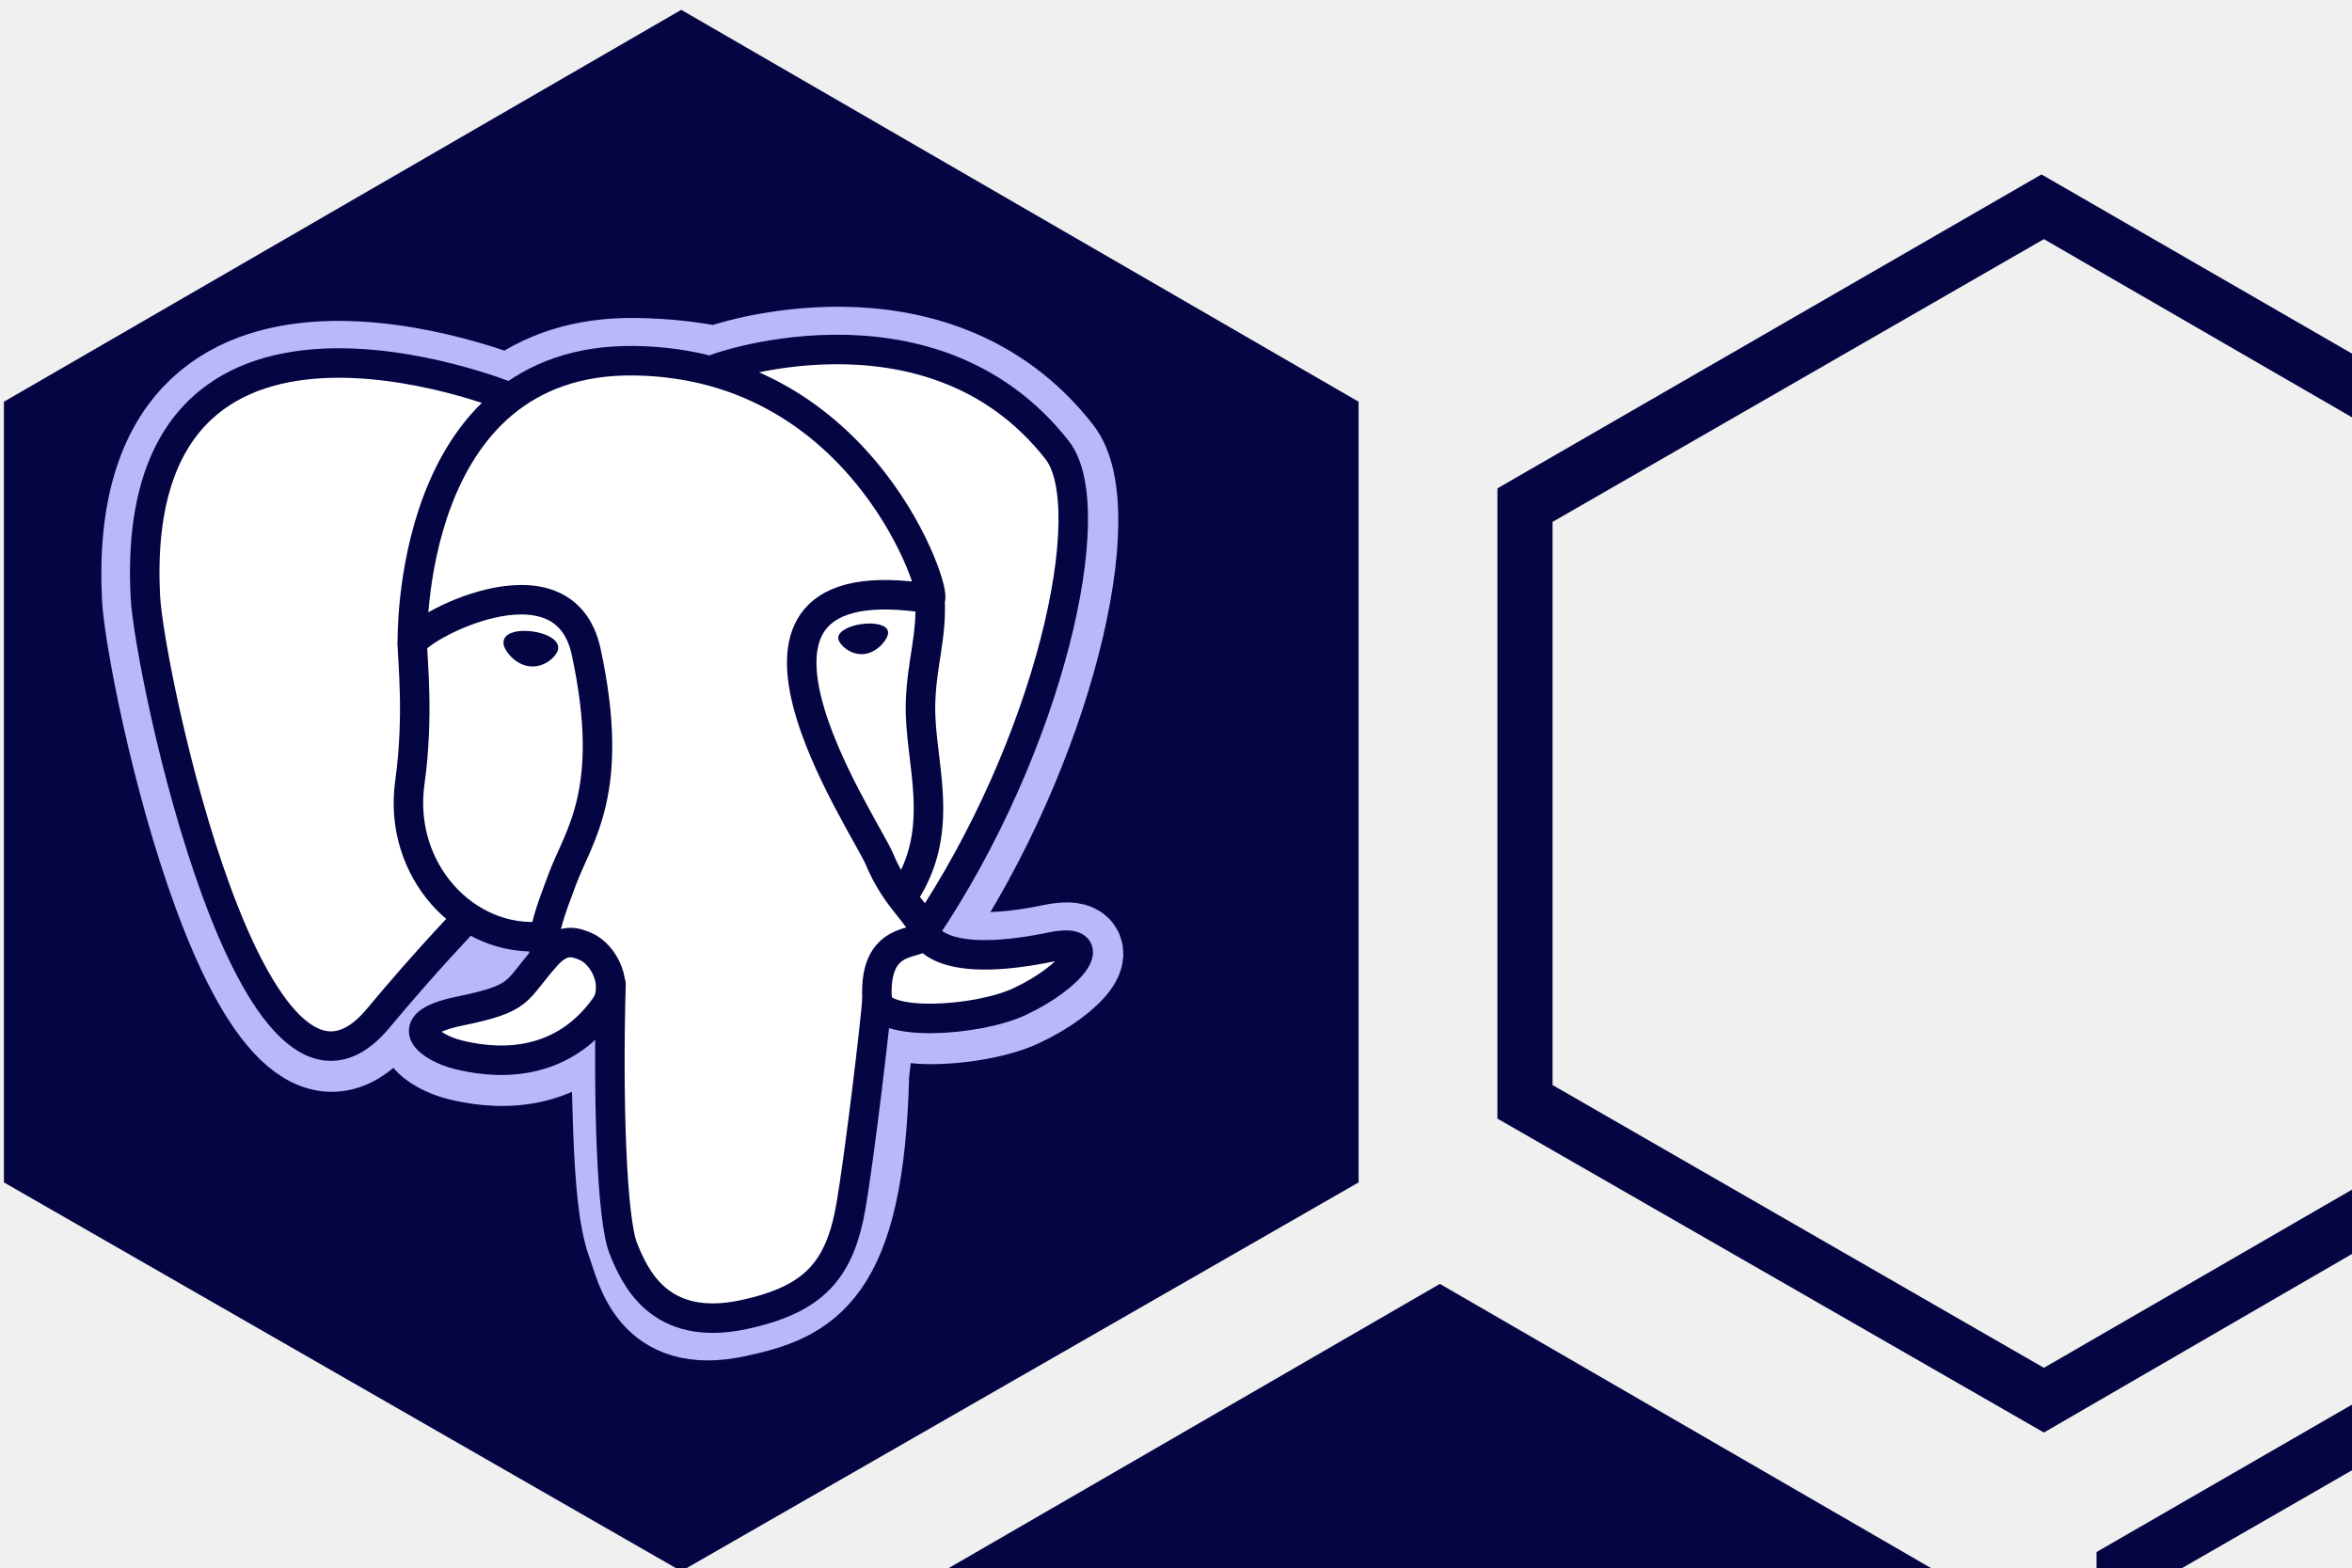
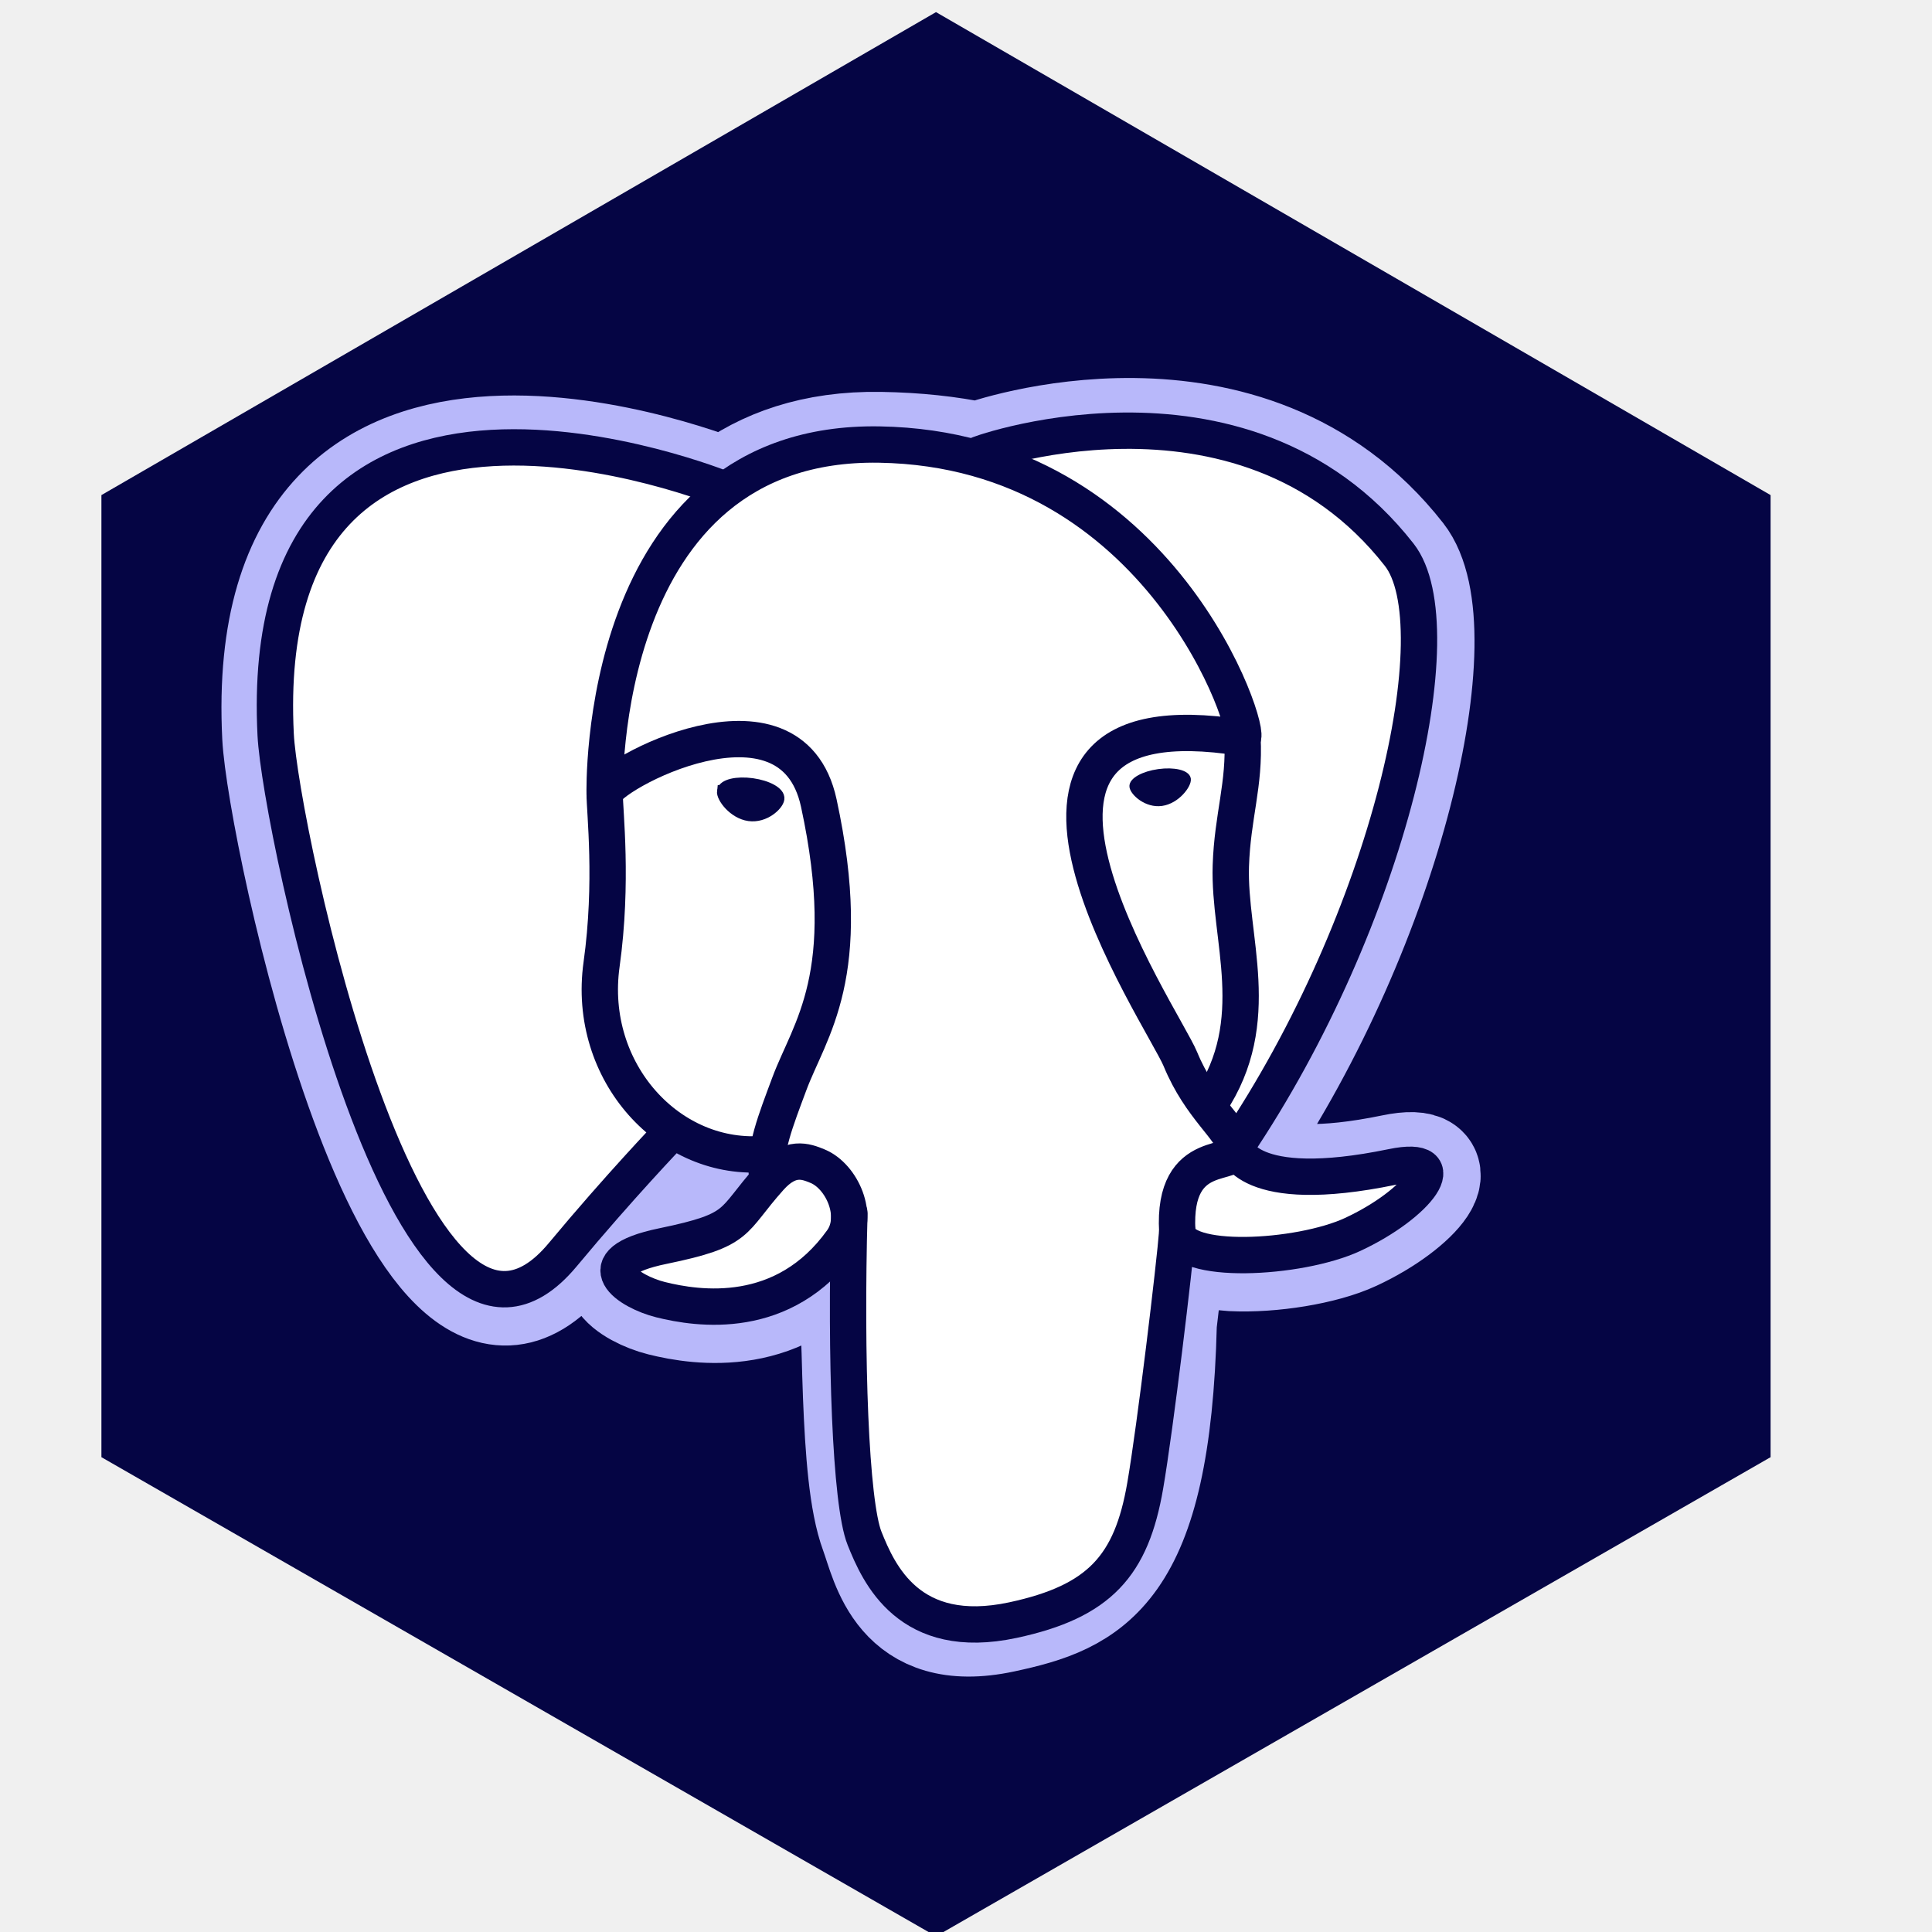
- <svg xmlns="http://www.w3.org/2000/svg" xmlns:xlink="http://www.w3.org/1999/xlink" width="60" height="40" version="1.1" viewBox="0 0 60 40">
-   <defs>
+ <svg xmlns="http://www.w3.org/2000/svg" xmlns:xlink="http://www.w3.org/1999/xlink" width="40" height="40" version="1.1" viewBox="0 0 40 40" id="svg3859">
+   <defs id="defs3757">
    <clipPath id="clip134">
-       <rect width="167" height="205" />
+       <rect width="167" height="205" id="rect3710" x="0" y="0" />
    </clipPath>
    <clipPath id="clip135">
-       <path d="m0 204.8h166.4v-204.8h-166.4z" />
+       <path d="M 0,204.8 H 166.4 V 0 H 0 Z" id="path3713" />
    </clipPath>
    <clipPath id="clip136">
-       <path d="m0 204.8h166.4v-204.8h-166.4z" />
+       <path d="M 0,204.8 H 166.4 V 0 H 0 Z" id="path3716" />
    </clipPath>
    <clipPath id="clip137">
-       <path d="m0 204.8h167v-205h-167z" />
+       <path d="M 0,204.8 H 167 V -0.2 H 0 Z" id="path3719" />
    </clipPath>
    <clipPath id="clip138">
-       <rect width="167" height="205" />
+       <rect width="167" height="205" id="rect3722" x="0" y="0" />
    </clipPath>
    <clipPath id="clip139">
-       <rect width="167" height="205" />
+       <rect width="167" height="205" id="rect3725" x="0" y="0" />
    </clipPath>
    <clipPath id="clip140">
-       <path d="m0 204.8h166.4v-204.8h-166.4z" />
+       <path d="M 0,204.8 H 166.4 V 0 H 0 Z" id="path3728" />
    </clipPath>
    <clipPath id="clip141">
-       <path d="m0 204.8h166.4v-204.8h-166.4z" />
+       <path d="M 0,204.8 H 166.4 V 0 H 0 Z" id="path3731" />
    </clipPath>
    <clipPath id="clip142">
-       <path d="m0 204.8h167v-205h-167z" />
+       <path d="M 0,204.8 H 167 V -0.2 H 0 Z" id="path3734" />
    </clipPath>
    <clipPath id="clip143">
-       <path d="m0 204.8h167v-205h-167z" />
+       <path d="M 0,204.8 H 167 V -0.2 H 0 Z" id="path3737" />
    </clipPath>
    <clipPath id="clip144">
-       <path d="m0 204.8h167v-205h-167z" />
+       <path d="M 0,204.8 H 167 V -0.2 H 0 Z" id="path3740" />
    </clipPath>
-     <clipPath>
-       <path d="m113.37 5.906 47.73 47.73-0.566 0.562-47.73-47.727z" />
+     <clipPath id="clipPath3745">
+       <path d="m 113.37,5.906 47.73,47.73 -0.566,0.562 -47.73,-47.727 z" id="path3743" />
    </clipPath>
-     <linearGradient id="SVGID_20_" x1="-7802.6" x2="-7726.6" y1="-1102" y2="-1102" gradientTransform="matrix(.4226 -.9063 .9063 .4226 4442.7 -6372.7)" gradientUnits="userSpaceOnUse">
-       <stop stop-color="#9E2064" offset=".323" />
-       <stop stop-color="#C92037" offset=".63" />
-       <stop stop-color="#CD2335" offset=".751" />
-       <stop stop-color="#E97826" offset="1" />
+     <linearGradient id="SVGID_20_" x1="-7802.6" x2="-7726.6" y1="-1102" y2="-1102" gradientTransform="matrix(0.4226,-0.9063,0.9063,0.4226,4442.7,-6372.7)" gradientUnits="userSpaceOnUse">
+       <stop stop-color="#9E2064" offset=".323" id="stop3747" />
+       <stop stop-color="#C92037" offset=".63" id="stop3749" />
+       <stop stop-color="#CD2335" offset=".751" id="stop3751" />
+       <stop stop-color="#E97826" offset="1" id="stop3753" />
    </linearGradient>
-     <linearGradient id="linearGradient41254" x1="-7802.6" x2="-7726.6" y1="-1102" y2="-1102" gradientTransform="matrix(.4226 -.9063 .9063 .4226 4442.7 -6372.7)" gradientUnits="userSpaceOnUse" xlink:href="#SVGID_20_" />
+     <linearGradient id="linearGradient41254" x1="-7802.6" x2="-7726.6" y1="-1102" y2="-1102" gradientTransform="matrix(0.4226,-0.9063,0.9063,0.4226,4442.7,-6372.7)" gradientUnits="userSpaceOnUse" xlink:href="#SVGID_20_" />
+     <linearGradient xlink:href="#SVGID_20_" id="linearGradient8351" gradientUnits="userSpaceOnUse" gradientTransform="matrix(0.4226,-0.9063,0.9063,0.4226,4442.7,-6372.7)" x1="-7802.6" y1="-1102" x2="-7726.6" y2="-1102" />
  </defs>
  <mask id="a" fill="#ffffff">
-     <path d="m0 0h313.3v159.86h-313.3z" fill="#fff" fill-rule="evenodd" />
+     <path d="M 0,0 H 313.3 V 159.86 H 0 Z" fill="#ffffff" fill-rule="evenodd" id="path3759" />
  </mask>
  <mask id="b" fill="#ffffff">
-     <path d="m0 0h313.3v159.86h-313.3z" fill="#fff" fill-rule="evenodd" />
+     <path d="M 0,0 H 313.3 V 159.86 H 0 Z" fill="#ffffff" fill-rule="evenodd" id="path3762" />
  </mask>
-   <g>
-     <g transform="matrix(.49527 0 0 .49527 5.0758 3.2126)">
-       <g fill="#050544">
-         <polygon class="st0" transform="matrix(1.6152 0 0 1.6152 -24.584 -106.93)" points="9 99.9 30.6 112.3 52.2 99.9 52.2 75 30.6 62.5 9 75" />
-         <path class="st0" d="m69.72 49.413 25.308 14.568 25.185-14.568v-29.012l-25.185-14.568-25.308 14.568zm25.308 17.901-28.148-16.173v-32.468l28.024-16.173 28.024 16.173v32.468z" stroke-width="1.234" />
-         <path class="st0" d="m100.58 104.21 25.308 14.568 25.185-14.568v-29.012l-25.185-14.568-25.308 14.568zm25.308 17.901-28.148-16.173v-32.468l28.024-16.173 28.024 16.173v32.468z" stroke-width="1.234" />
-         <polygon class="st0" transform="matrix(1.2345 0 0 1.2345 26.14 -17.499)" points="30.6 112.3 52.2 99.9 52.2 75 30.6 62.5 9 75 9 99.9" />
+   <g id="g3857">
+     <g transform="matrix(0.49527,0,0,0.49527,5.0758,3.2126)" id="g3855">
+       <g fill="#050544" id="g3773">
+         <polygon class="st0" transform="matrix(1.6152,0,0,1.6152,-20.5458,-106.93)" points="52.2,99.9 52.2,75 30.6,62.5 9,75 9,99.9 30.6,112.3 " id="polygon3765" />
      </g>
-       <g transform="matrix(.66255 0 0 .66255 89.519 7.1168)">
-         <g transform="matrix(.24729 0 0 .24729 -288.01 14.96)">
-           <g transform="matrix(1.3001 0 0 1.3001 -148.19 18.617)">
-             <g transform="translate(623.37 -38.632)" clip-path="url(#clip134)">
-               <g clip-path="url(#clip135)">
-                 <g clip-path="url(#clip136)">
-                   <g clip-path="url(#clip137)">
-                     <g clip-path="url(#clip138)">
-                       <g clip-path="url(#clip139)">
-                         <g clip-path="url(#clip140)">
-                           <g clip-path="url(#clip141)">
-                             <g clip-path="url(#clip142)">
-                               <g clip-path="url(#clip143)">
-                                 <g clip-path="url(#clip144)" />
+       <g transform="matrix(0.66255,0,0,0.66255,93.5572,7.1168)" id="g3853">
+         <g transform="matrix(0.24729,0,0,0.24729,-288.01,14.96)" id="g3851">
+           <g transform="matrix(1.3001,0,0,1.3001,-148.19,18.617)" id="g3849">
+             <g transform="translate(623.37,-38.632)" clip-path="url(#clip134)" id="g3795">
+               <g clip-path="url(#clip135)" id="g3793">
+                 <g clip-path="url(#clip136)" id="g3791">
+                   <g clip-path="url(#clip137)" id="g3789">
+                     <g clip-path="url(#clip138)" id="g3787">
+                       <g clip-path="url(#clip139)" id="g3785">
+                         <g clip-path="url(#clip140)" id="g3783">
+                           <g clip-path="url(#clip141)" id="g3781">
+                             <g clip-path="url(#clip142)" id="g3779">
+                               <g clip-path="url(#clip143)" id="g3777">
+                                 <g clip-path="url(#clip144)" id="g3775" />
                              </g>
                            </g>
                          </g>
                        </g>
                      </g>
                    </g>
                  </g>
                </g>
              </g>
            </g>
-             <g transform="matrix(5.1718 0 0 5.1718 253.17 -98.171)">
-               <g>
-                 <g transform="matrix(.27072 0 0 .27072 -20.848 13.255)" fill-rule="evenodd">
-                   <g transform="matrix(.68206 0 0 .68206 305.51 -67.449)">
-                     <polygon points="" fill="#be202e" />
-                     <polygon points="" fill="#be202e" opacity=".35" />
-                     <polygon points="" fill="url(#linearGradient41254)" />
+             <g transform="matrix(5.1718,0,0,5.1718,253.17,-98.171)" id="g3847">
+               <g id="g3845">
+                 <g transform="matrix(0.27072,0,0,0.27072,-20.848,13.255)" fill-rule="evenodd" id="g3843">
+                   <g transform="matrix(0.68206,0,0,0.68206,305.51,-67.449)" id="g3803">
+                     <polygon points="" fill="#be202e" id="polygon3797" />
+                     <polygon points="" fill="#be202e" opacity="0.35" id="polygon3799" />
+                     <polygon points="" fill="url(#linearGradient41254)" id="polygon3801" style="fill:url(#linearGradient8351)" />
                  </g>
-                   <g transform="matrix(.68206 0 0 .68206 -100.71 -67.449)">
-                     <polygon points="" fill="#be202e" />
-                     <polygon points="" fill="#be202e" opacity=".35" />
-                     <polygon points="" fill="url(#linearGradient41254)" />
-                     <g transform="matrix(.59918 0 0 .59918 190.74 76.987)" fill="none" fill-rule="nonzero" stroke="#fff" stroke-linecap="round" stroke-linejoin="round" stroke-width="12.465">
-                       <g transform="translate(662.66)">
-                         <path d="m323.2 324.23c2.833-23.601 1.984-27.062 19.563-23.239l4.463 0.392c13.517 0.615 31.199-2.174 41.587-7 22.362-10.376 35.622-27.7 13.572-23.148-50.297 10.376-53.755-6.655-53.755-6.655 53.111-78.803 75.313-178.84 56.149-203.32-52.27-66.789-142.75-35.206-144.26-34.386l-0.482 0.089c-9.938-2.062-21.06-3.294-33.554-3.496-22.761-0.374-40.032 5.967-53.133 15.904 0 0-161.41-66.498-153.9 83.628 1.597 31.936 45.777 241.66 98.47 178.31 19.259-23.163 37.871-42.748 37.871-42.748 9.242 6.14 20.307 9.272 31.912 8.147l0.897-0.765c-0.281 2.876-0.157 5.689 0.359 9.019-13.572 15.167-9.584 17.83-36.723 23.416-27.457 5.659-11.326 15.734-0.797 18.367 12.768 3.193 42.305 7.716 62.268-20.224l-0.795 3.188c5.325 4.26 4.965 30.619 5.72 49.452 0.756 18.834 2.017 36.409 5.856 46.771 3.839 10.36 8.369 37.05 44.036 29.406 29.809-6.388 52.6-15.582 54.677-101.11" fill="#000" stroke="#b8b8fa" stroke-linecap="butt" stroke-linejoin="miter" stroke-width="37.395" />
-                         <path d="m402.4 271.23c-50.302 10.376-53.76-6.655-53.76-6.655 53.111-78.808 75.313-178.84 56.153-203.33-52.27-66.785-142.75-35.2-144.26-34.38l-0.486 0.087c-9.938-2.063-21.06-3.292-33.56-3.496-22.761-0.373-40.026 5.967-53.127 15.902 0 0-161.41-66.495-153.9 83.63 1.597 31.938 45.776 241.66 98.471 178.31 19.26-23.163 37.869-42.748 37.869-42.748 9.243 6.14 20.308 9.272 31.908 8.147l0.901-0.765c-0.28 2.876-0.152 5.689 0.361 9.019-13.575 15.167-9.586 17.83-36.723 23.416-27.459 5.659-11.328 15.734-0.796 18.367 12.768 3.193 42.307 7.716 62.266-20.224l-0.796 3.188c5.319 4.26 9.054 27.711 8.428 48.969-0.626 21.259-1.044 35.854 3.147 47.254s8.368 37.05 44.042 29.406c29.809-6.388 45.256-22.942 47.405-50.555 1.525-19.631 4.976-16.729 5.194-34.28l2.768-8.309c3.192-26.611 0.507-35.196 18.872-31.203l4.463 0.392c13.517 0.615 31.208-2.174 41.591-7 22.358-10.376 35.618-27.7 13.573-23.148z" fill="#fff" stroke="none" />
-                         <g stroke="#050544">
-                           <path d="m215.87 286.48c-1.385 49.516 0.348 99.377 5.193 111.5 4.848 12.118 15.223 35.688 50.9 28.045 29.806-6.39 40.651-18.756 45.357-46.051 3.466-20.082 10.148-75.854 11.005-87.281" />
-                           <path d="m173.1 38.256s-161.52-66.016-154.01 84.109c1.597 31.938 45.779 241.66 98.473 178.32 19.256-23.166 36.671-41.335 36.671-41.335" />
-                           <path d="m260.35 26.207c-5.591 1.753 89.848-34.889 144.09 34.417 19.159 24.484-3.043 124.52-56.153 203.33" />
-                           <path d="m348.28 263.95s3.461 17.036 53.764 6.653c22.04-4.552 8.776 12.774-13.577 23.155-18.345 8.514-59.474 10.696-60.146-1.069-1.729-30.355 21.647-21.133 19.96-28.739-1.525-6.85-11.979-13.573-18.894-30.338-6.037-14.633-82.796-126.85 21.287-110.18 3.813-0.789-27.146-99.002-124.55-100.6-97.385-1.597-94.19 119.76-94.19 119.76" stroke-linejoin="bevel" />
-                           <path d="m188.6 274.33c-13.577 15.166-9.584 17.829-36.723 23.417-27.459 5.66-11.326 15.733-0.797 18.365 12.768 3.195 42.307 7.718 62.266-20.229 6.078-8.509-0.036-22.086-8.385-25.547-4.034-1.671-9.428-3.765-16.361 3.994z" />
-                           <path d="m187.72 274.07c-1.368-8.917 2.93-19.528 7.536-31.942 6.922-18.626 22.893-37.255 10.117-96.339-9.523-44.029-73.396-9.163-73.436-3.193-0.039 5.968 2.889 30.26-1.067 58.548-5.162 36.913 23.488 68.132 56.479 64.938" fill="none" />
-                           <path d="m172.52 141.7c-0.288 2.039 3.733 7.48 8.976 8.207 5.234 0.73 9.714-3.522 9.998-5.559 0.284-2.039-3.732-4.285-8.977-5.015-5.237-0.731-9.719 0.333-9.996 2.367z" fill="#050544" stroke-linecap="butt" stroke-linejoin="miter" stroke-width="4.155" />
-                           <path d="m331.94 137.54c0.284 2.039-3.732 7.48-8.976 8.207-5.238 0.73-9.718-3.522-10.005-5.559-0.277-2.039 3.74-4.285 8.979-5.015s9.718 0.333 10.002 2.368z" fill="#050544" stroke-linecap="butt" stroke-linejoin="miter" stroke-width="2.078" />
-                           <path d="m350.68 123.43c0.863 15.994-3.445 26.888-3.988 43.914-0.804 24.748 11.799 53.074-7.191 81.435" />
+                   <g transform="matrix(0.68206,0,0,0.68206,-100.71,-67.449)" id="g3841">
+                     <polygon points="" fill="#be202e" id="polygon3805" />
+                     <polygon points="" fill="#be202e" opacity="0.35" id="polygon3807" />
+                     <polygon points="" fill="url(#linearGradient41254)" id="polygon3809" style="fill:url(#linearGradient41254)" />
+                     <g transform="matrix(0.59918,0,0,0.59918,190.74,76.987)" fill="none" fill-rule="nonzero" stroke="#ffffff" stroke-linecap="round" stroke-linejoin="round" stroke-width="12.465" id="g3839">
+                       <g transform="translate(662.66)" id="g3837">
+                         <path d="m 323.2,324.23 c 2.833,-23.601 1.984,-27.062 19.563,-23.239 l 4.463,0.392 c 13.517,0.615 31.199,-2.174 41.587,-7 22.362,-10.376 35.622,-27.7 13.572,-23.148 C 352.088,281.611 348.63,264.58 348.63,264.58 401.741,185.777 423.943,85.74 404.779,61.26 352.509,-5.529 262.029,26.054 260.519,26.874 l -0.482,0.089 c -9.938,-2.062 -21.06,-3.294 -33.554,-3.496 -22.761,-0.374 -40.032,5.967 -53.133,15.904 0,0 -161.41,-66.498 -153.9,83.628 1.597,31.936 45.777,241.66 98.47,178.31 19.259,-23.163 37.871,-42.748 37.871,-42.748 9.242,6.14 20.307,9.272 31.912,8.147 l 0.897,-0.765 c -0.281,2.876 -0.157,5.689 0.359,9.019 -13.572,15.167 -9.584,17.83 -36.723,23.416 -27.457,5.659 -11.326,15.734 -0.797,18.367 12.768,3.193 42.305,7.716 62.268,-20.224 l -0.795,3.188 c 5.325,4.26 4.965,30.619 5.72,49.452 0.756,18.834 2.017,36.409 5.856,46.771 3.839,10.36 8.369,37.05 44.036,29.406 29.809,-6.388 52.6,-15.582 54.677,-101.11" fill="#000000" stroke="#b8b8fa" stroke-linecap="butt" stroke-linejoin="miter" stroke-width="37.395" id="path3811" />
+                         <path d="m 402.4,271.23 c -50.302,10.376 -53.76,-6.655 -53.76,-6.655 53.111,-78.808 75.313,-178.84 56.153,-203.33 -52.27,-66.785 -142.75,-35.2 -144.26,-34.38 l -0.486,0.087 c -9.938,-2.063 -21.06,-3.292 -33.56,-3.496 -22.761,-0.373 -40.026,5.967 -53.127,15.902 0,0 -161.41,-66.495 -153.9,83.63 1.597,31.938 45.776,241.66 98.471,178.31 19.26,-23.163 37.869,-42.748 37.869,-42.748 9.243,6.14 20.308,9.272 31.908,8.147 l 0.901,-0.765 c -0.28,2.876 -0.152,5.689 0.361,9.019 -13.575,15.167 -9.586,17.83 -36.723,23.416 -27.459,5.659 -11.328,15.734 -0.796,18.367 12.768,3.193 42.307,7.716 62.266,-20.224 l -0.796,3.188 c 5.319,4.26 9.054,27.711 8.428,48.969 -0.626,21.259 -1.044,35.854 3.147,47.254 4.191,11.4 8.368,37.05 44.042,29.406 29.809,-6.388 45.256,-22.942 47.405,-50.555 1.525,-19.631 4.976,-16.729 5.194,-34.28 l 2.768,-8.309 c 3.192,-26.611 0.507,-35.196 18.872,-31.203 l 4.463,0.392 c 13.517,0.615 31.208,-2.174 41.591,-7 22.358,-10.376 35.618,-27.7 13.573,-23.148 z" fill="#ffffff" stroke="none" id="path3813" />
+                         <g stroke="#050544" id="g3833">
+                           <path d="m 215.87,286.48 c -1.385,49.516 0.348,99.377 5.193,111.5 4.848,12.118 15.223,35.688 50.9,28.045 29.806,-6.39 40.651,-18.756 45.357,-46.051 3.466,-20.082 10.148,-75.854 11.005,-87.281" id="path3815" />
+                           <path d="m 173.1,38.256 c 0,0 -161.52,-66.016 -154.01,84.109 1.597,31.938 45.779,241.66 98.473,178.32 19.256,-23.166 36.671,-41.335 36.671,-41.335" id="path3817" />
+                           <path d="m 260.35,26.207 c -5.591,1.753 89.848,-34.889 144.09,34.417 19.159,24.484 -3.043,124.52 -56.153,203.33" id="path3819" />
+                           <path d="m 348.28,263.95 c 0,0 3.461,17.036 53.764,6.653 22.04,-4.552 8.776,12.774 -13.577,23.155 -18.345,8.514 -59.474,10.696 -60.146,-1.069 -1.729,-30.355 21.647,-21.133 19.96,-28.739 -1.525,-6.85 -11.979,-13.573 -18.894,-30.338 -6.037,-14.633 -82.796,-126.85 21.287,-110.18 3.813,-0.789 -27.146,-99.002 -124.55,-100.6 -97.385,-1.597 -94.19,119.76 -94.19,119.76" stroke-linejoin="bevel" id="path3821" />
+                           <path d="m 188.6,274.33 c -13.577,15.166 -9.584,17.829 -36.723,23.417 -27.459,5.66 -11.326,15.733 -0.797,18.365 12.768,3.195 42.307,7.718 62.266,-20.229 6.078,-8.509 -0.036,-22.086 -8.385,-25.547 -4.034,-1.671 -9.428,-3.765 -16.361,3.994 z" id="path3823" />
+                           <path d="m 187.72,274.07 c -1.368,-8.917 2.93,-19.528 7.536,-31.942 6.922,-18.626 22.893,-37.255 10.117,-96.339 -9.523,-44.029 -73.396,-9.163 -73.436,-3.193 -0.039,5.968 2.889,30.26 -1.067,58.548 -5.162,36.913 23.488,68.132 56.479,64.938" fill="none" id="path3825" />
+                           <path d="m 172.52,141.7 c -0.288,2.039 3.733,7.48 8.976,8.207 5.234,0.73 9.714,-3.522 9.998,-5.559 0.284,-2.039 -3.732,-4.285 -8.977,-5.015 -5.237,-0.731 -9.719,0.333 -9.996,2.367 z" fill="#050544" stroke-linecap="butt" stroke-linejoin="miter" stroke-width="4.155" id="path3827" />
+                           <path d="m 331.94,137.54 c 0.284,2.039 -3.732,7.48 -8.976,8.207 -5.238,0.73 -9.718,-3.522 -10.005,-5.559 -0.277,-2.039 3.74,-4.285 8.979,-5.015 5.239,-0.73 9.718,0.333 10.002,2.368 z" fill="#050544" stroke-linecap="butt" stroke-linejoin="miter" stroke-width="2.078" id="path3829" />
+                           <path d="m 350.68,123.43 c 0.863,15.994 -3.445,26.888 -3.988,43.914 -0.804,24.748 11.799,53.074 -7.191,81.435" id="path3831" />
                        </g>
-                         <path d="m0 60.232" stroke-width="3" />
+                         <path d="M 0,60.232" stroke-width="3" id="path3835" />
                      </g>
                    </g>
                  </g>
                </g>
              </g>
            </g>
          </g>
        </g>
      </g>
    </g>
  </g>
</svg>
